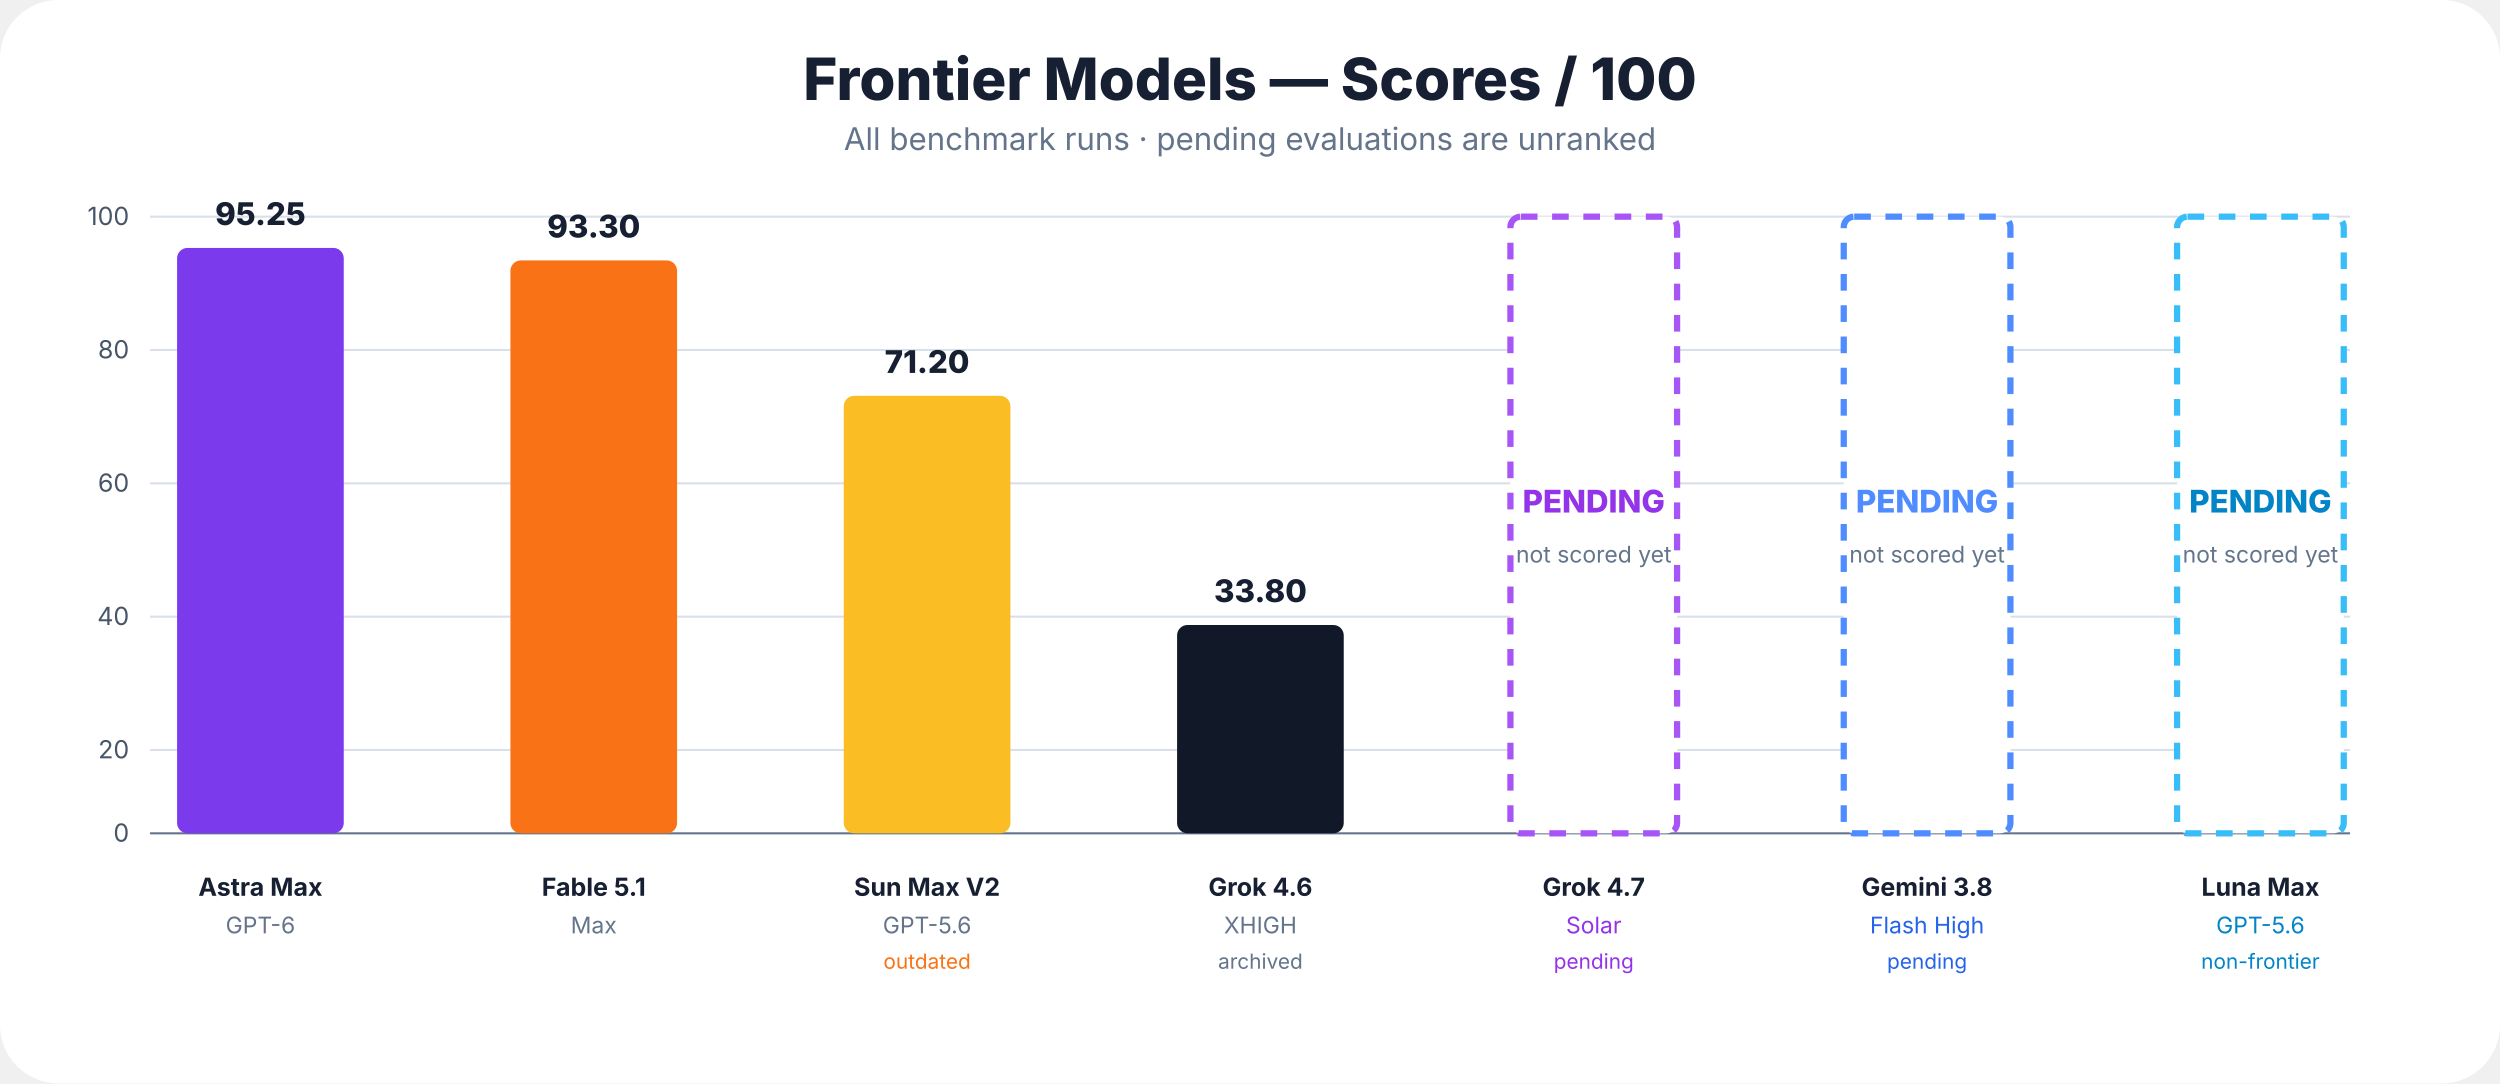
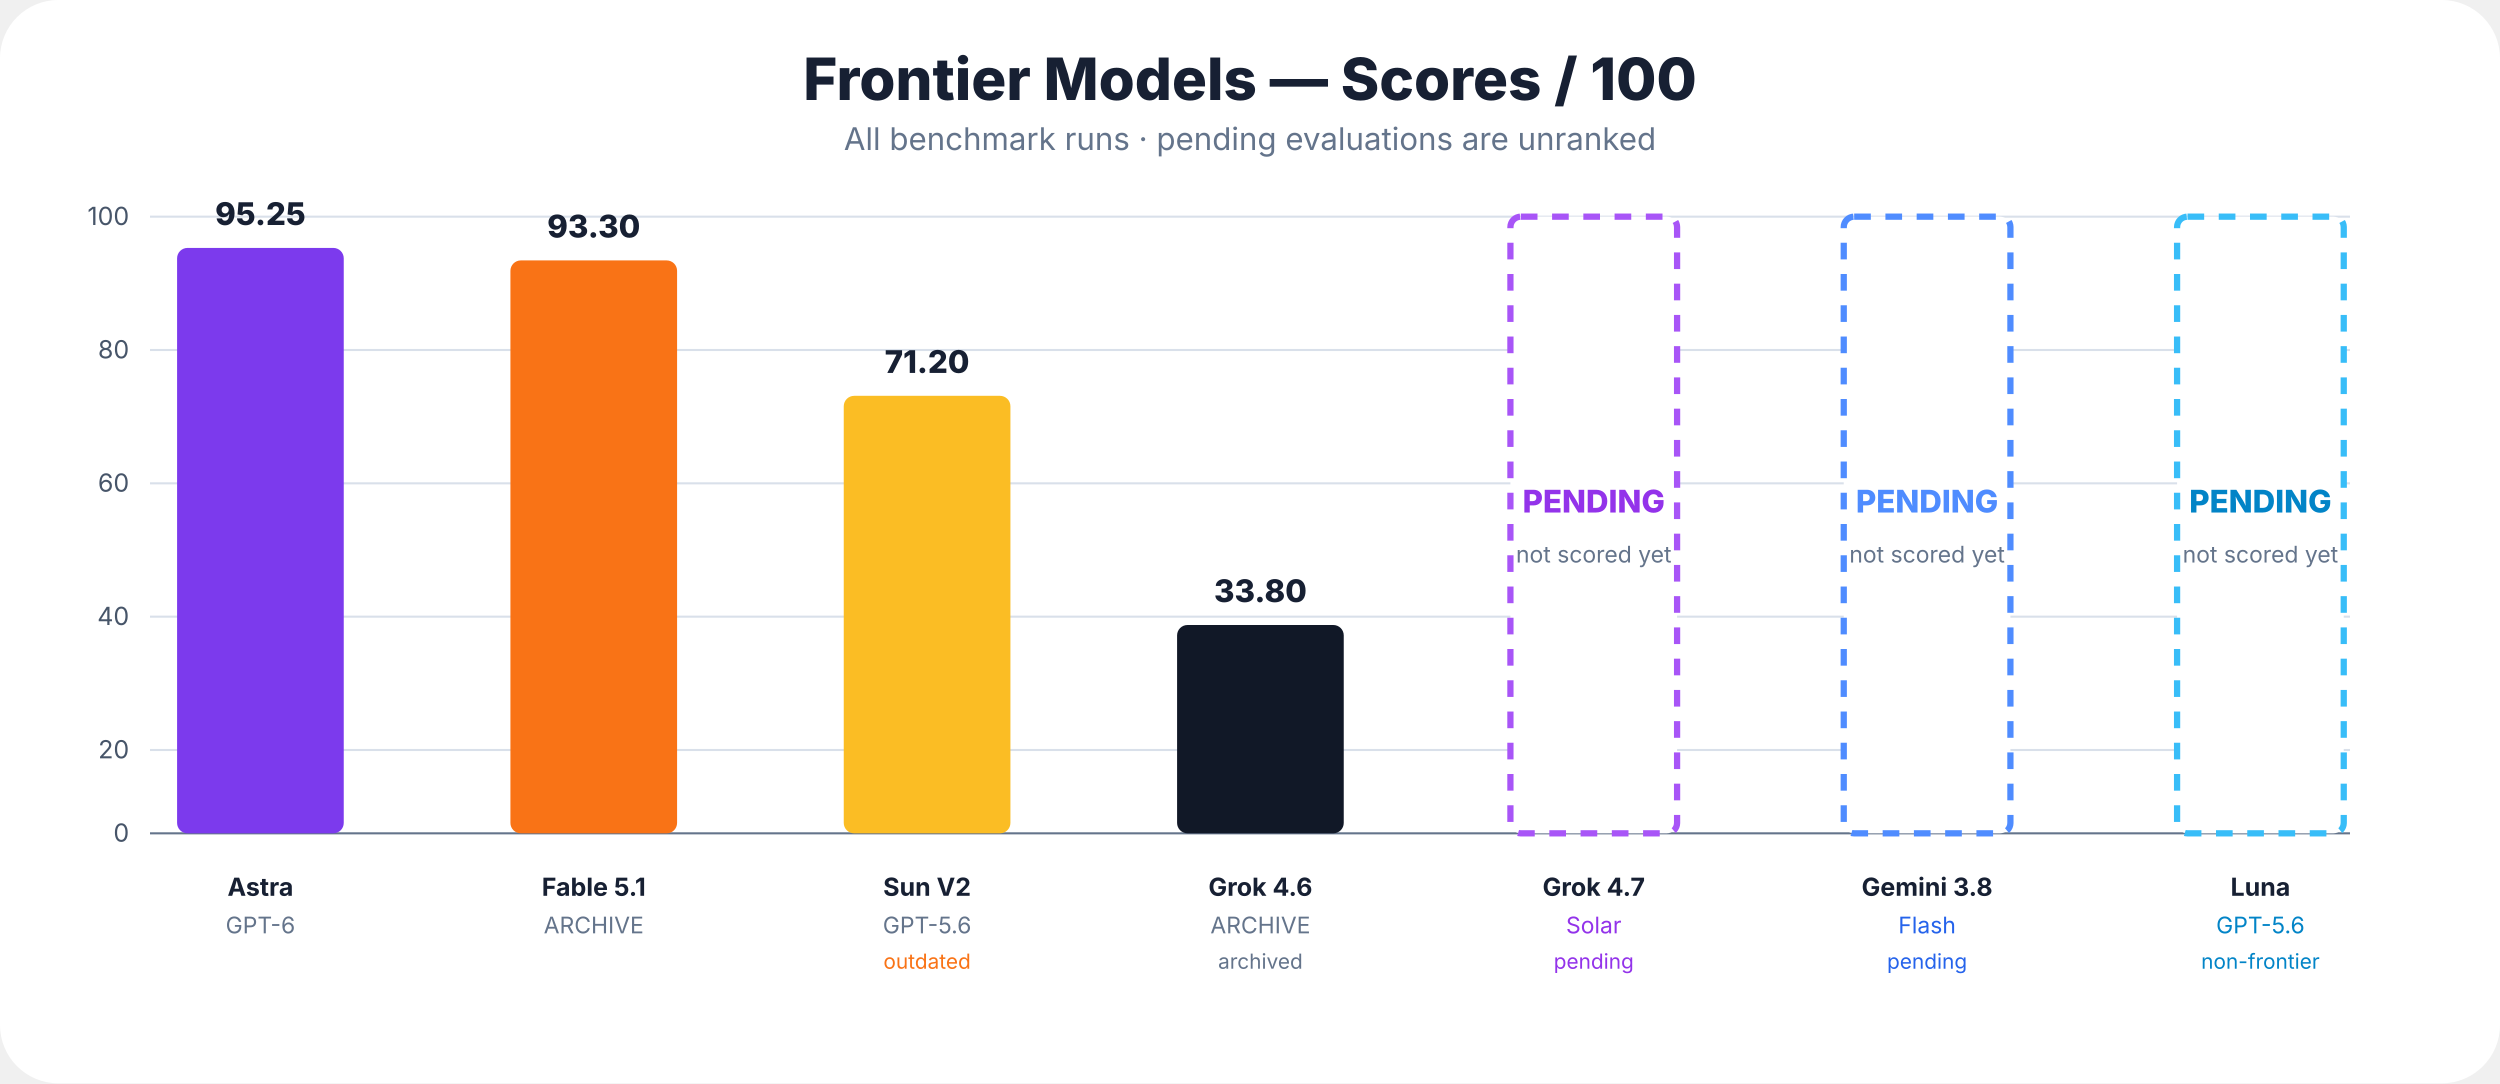
<svg xmlns="http://www.w3.org/2000/svg" viewBox="0 0 1200 520" role="img" aria-labelledby="title desc">
  <rect width="1200" height="520" rx="28" fill="#ffffff" />
  <g font-family="Inter,Segoe UI,Arial,sans-serif">
    <text x="600" y="48" text-anchor="middle" fill="#172033" font-size="28" font-weight="800">Frontier Models — Scores / 100</text>
    <text x="600" y="72" text-anchor="middle" fill="#64748b" font-size="15">All benchmark runs · pending evaluations are unranked</text>
    <g stroke="#d9e0ea" stroke-width="1">
      <line x1="72" y1="104" x2="1128" y2="104" />
      <line x1="72" y1="168" x2="1128" y2="168" />
      <line x1="72" y1="232" x2="1128" y2="232" />
      <line x1="72" y1="296" x2="1128" y2="296" />
      <line x1="72" y1="360" x2="1128" y2="360" />
    </g>
    <g fill="#475569" font-size="12" text-anchor="end">
      <text x="62" y="108">100</text>
      <text x="62" y="172">80</text>
      <text x="62" y="236">60</text>
      <text x="62" y="300">40</text>
      <text x="62" y="364">20</text>
      <text x="62" y="404">0</text>
    </g>
    <line x1="72" y1="400" x2="1128" y2="400" stroke="#64748b" />
    <g>
      <rect x="85" y="119" width="80" height="281" rx="5" fill="#7c3aed" />
      <text x="125" y="108" text-anchor="middle" fill="#172033" font-size="15" font-weight="800">95.25</text>
-       <text x="125" y="430" text-anchor="middle" fill="#172033" font-size="12" font-weight="700">Astra Max</text>
+       <text x="125" y="430" text-anchor="middle" fill="#172033" font-size="12" font-weight="700">Astra</text>
      <text x="125" y="448" text-anchor="middle" fill="#64748b" font-size="11">GPT-6</text>
      <rect x="245" y="125" width="80" height="275" rx="5" fill="#f97316" />
      <text x="285" y="114" text-anchor="middle" fill="#172033" font-size="15" font-weight="800">93.30</text>
      <text x="285" y="430" text-anchor="middle" fill="#172033" font-size="12" font-weight="700">Fable 5.1</text>
-       <text x="285" y="448" text-anchor="middle" fill="#64748b" font-size="11">Max</text>
+       <text x="285" y="448" text-anchor="middle" fill="#64748b" font-size="11">ARCHIVE</text>
      <rect x="405" y="190" width="80" height="210" rx="5" fill="#fbbd24" />
      <text x="445" y="179" text-anchor="middle" fill="#172033" font-size="15" font-weight="800">71.20</text>
-       <text x="445" y="430" text-anchor="middle" fill="#172033" font-size="12" font-weight="700">Sun Max V2</text>
+       <text x="445" y="430" text-anchor="middle" fill="#172033" font-size="12" font-weight="700">Sun V2</text>
      <text x="445" y="448" text-anchor="middle" fill="#64748b" font-size="11">GPT-5.6</text>
      <text x="445" y="465" text-anchor="middle" fill="#f97316" font-size="10">outdated</text>
      <rect x="565" y="300" width="80" height="100" rx="5" fill="#111827" />
      <text x="605" y="289" text-anchor="middle" fill="#172033" font-size="15" font-weight="800">33.80</text>
      <text x="605" y="430" text-anchor="middle" fill="#172033" font-size="12" font-weight="700">Grok 4.6</text>
-       <text x="605" y="448" text-anchor="middle" fill="#64748b" font-size="11">XHIGH</text>
+       <text x="605" y="448" text-anchor="middle" fill="#64748b" font-size="11">ARCHIVE</text>
      <text x="605" y="465" text-anchor="middle" fill="#64748b" font-size="10">archived</text>
      <rect x="725" y="104" width="80" height="296" rx="5" fill="#ffffff" stroke="#a855f7" stroke-width="3" stroke-dasharray="8 7" />
      <text x="765" y="246" text-anchor="middle" fill="#9333ea" font-size="15" font-weight="800">PENDING</text>
      <text x="765" y="270" text-anchor="middle" fill="#64748b" font-size="11">not scored yet</text>
      <text x="765" y="430" text-anchor="middle" fill="#172033" font-size="12" font-weight="700">Grok 4.7</text>
      <text x="765" y="448" text-anchor="middle" fill="#9333ea" font-size="11">Solar</text>
      <text x="765" y="465" text-anchor="middle" fill="#9333ea" font-size="10">pending</text>
      <rect x="885" y="104" width="80" height="296" rx="5" fill="#ffffff" stroke="#4f8cff" stroke-width="3" stroke-dasharray="8 7" />
      <text x="925" y="246" text-anchor="middle" fill="#4f8cff" font-size="15" font-weight="800">PENDING</text>
      <text x="925" y="270" text-anchor="middle" fill="#64748b" font-size="11">not scored yet</text>
      <text x="925" y="430" text-anchor="middle" fill="#172033" font-size="12" font-weight="700">Gemini 3.8</text>
-       <text x="925" y="448" text-anchor="middle" fill="#2563eb" font-size="11">Flash High</text>
+       <text x="925" y="448" text-anchor="middle" fill="#2563eb" font-size="11">Flash</text>
      <text x="925" y="465" text-anchor="middle" fill="#2563eb" font-size="10">pending</text>
      <rect x="1045" y="104" width="80" height="296" rx="5" fill="#ffffff" stroke="#38bdf8" stroke-width="3" stroke-dasharray="8 7" />
      <text x="1085" y="246" text-anchor="middle" fill="#0284c7" font-size="15" font-weight="800">PENDING</text>
      <text x="1085" y="270" text-anchor="middle" fill="#64748b" font-size="11">not scored yet</text>
-       <text x="1085" y="430" text-anchor="middle" fill="#172033" font-size="12" font-weight="700">Luna Max</text>
+       <text x="1085" y="430" text-anchor="middle" fill="#172033" font-size="12" font-weight="700">Luna</text>
      <text x="1085" y="448" text-anchor="middle" fill="#0284c7" font-size="11">GPT-5.6</text>
      <text x="1085" y="465" text-anchor="middle" fill="#0284c7" font-size="10">non-frontier</text>
    </g>
  </g>
</svg>
